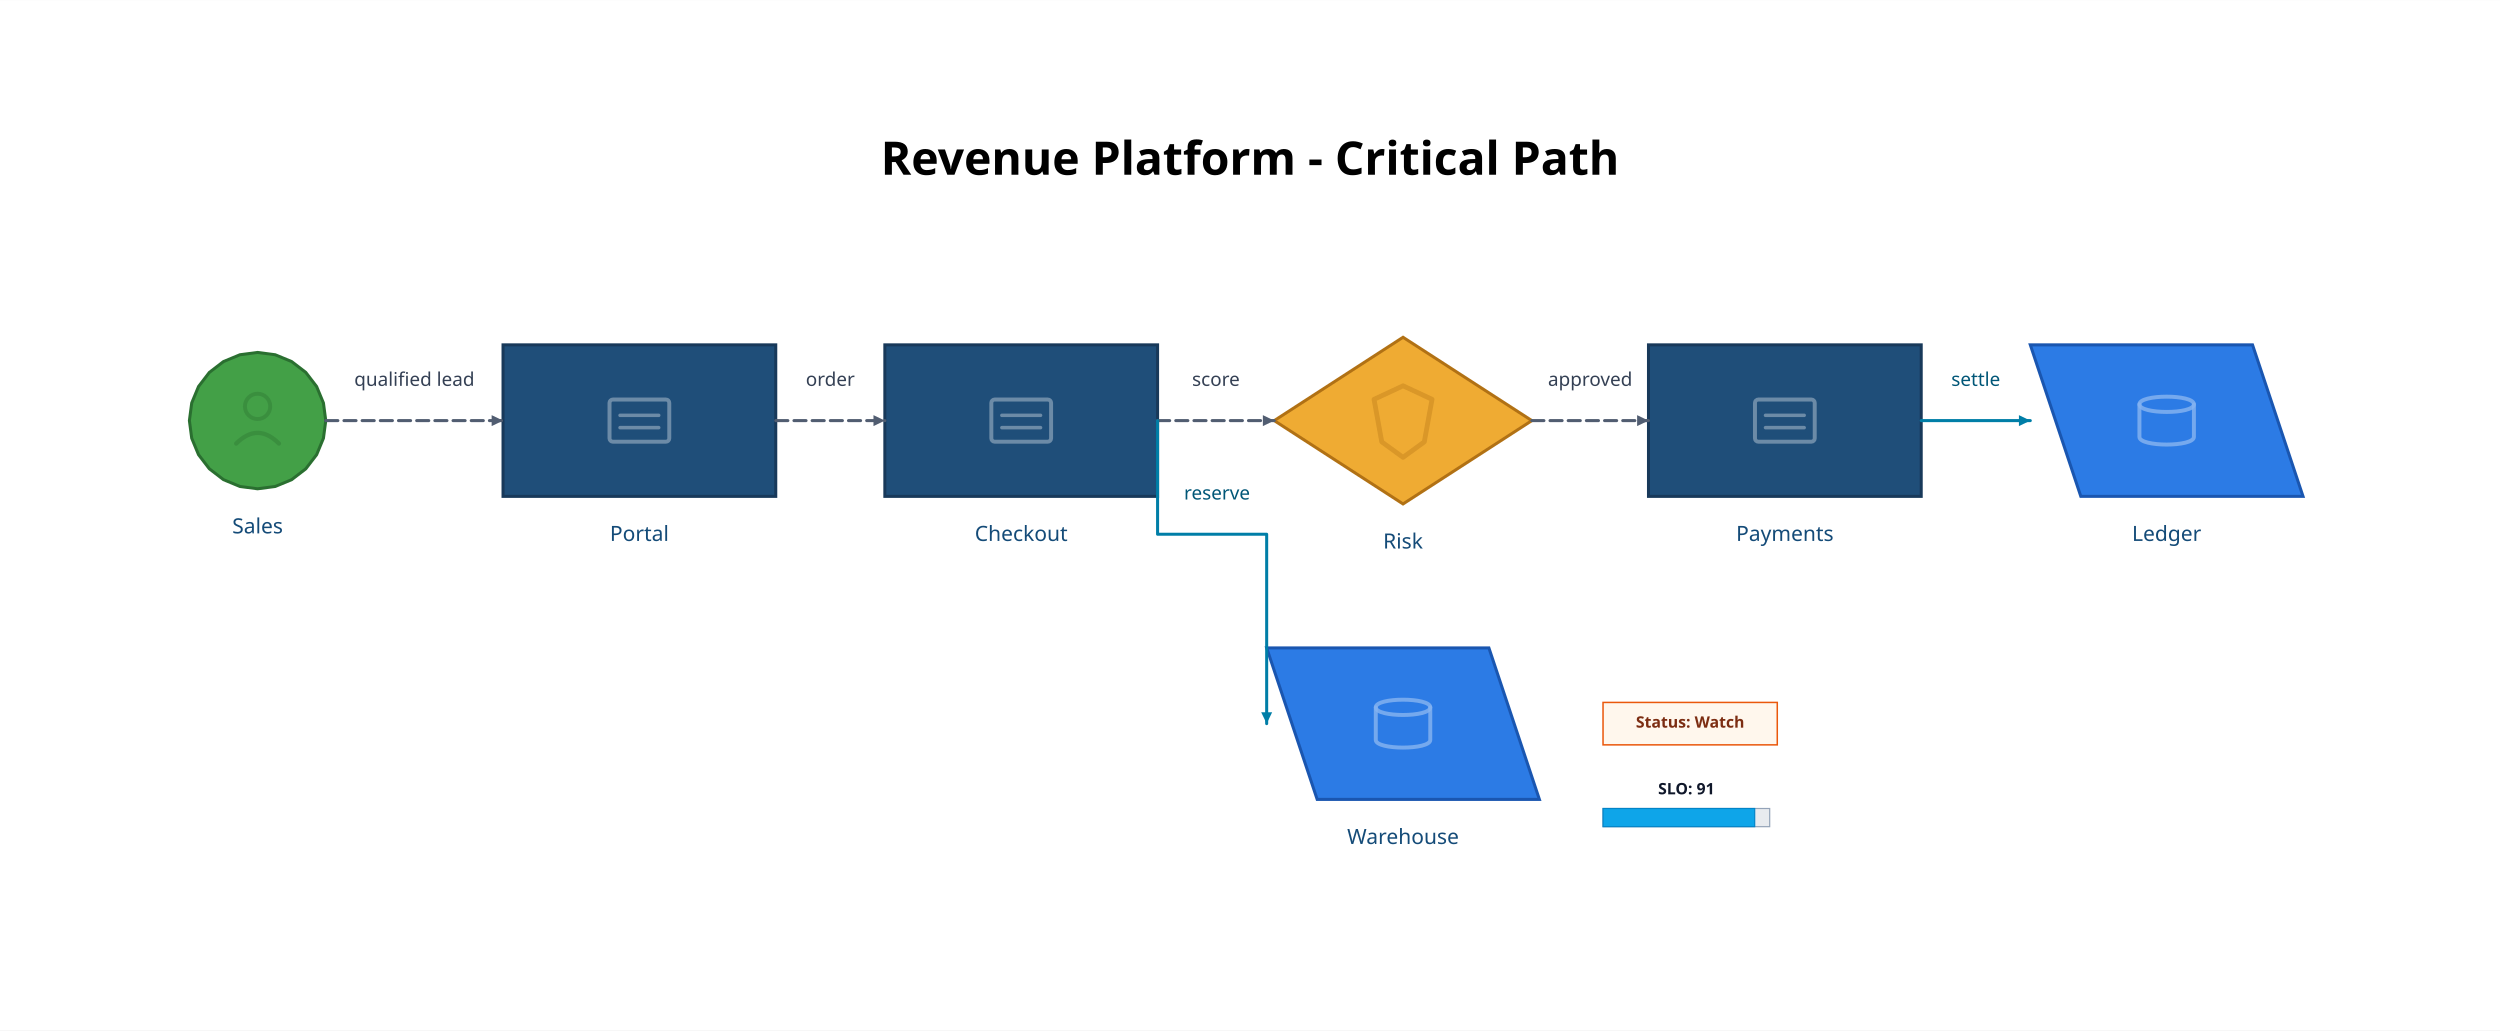
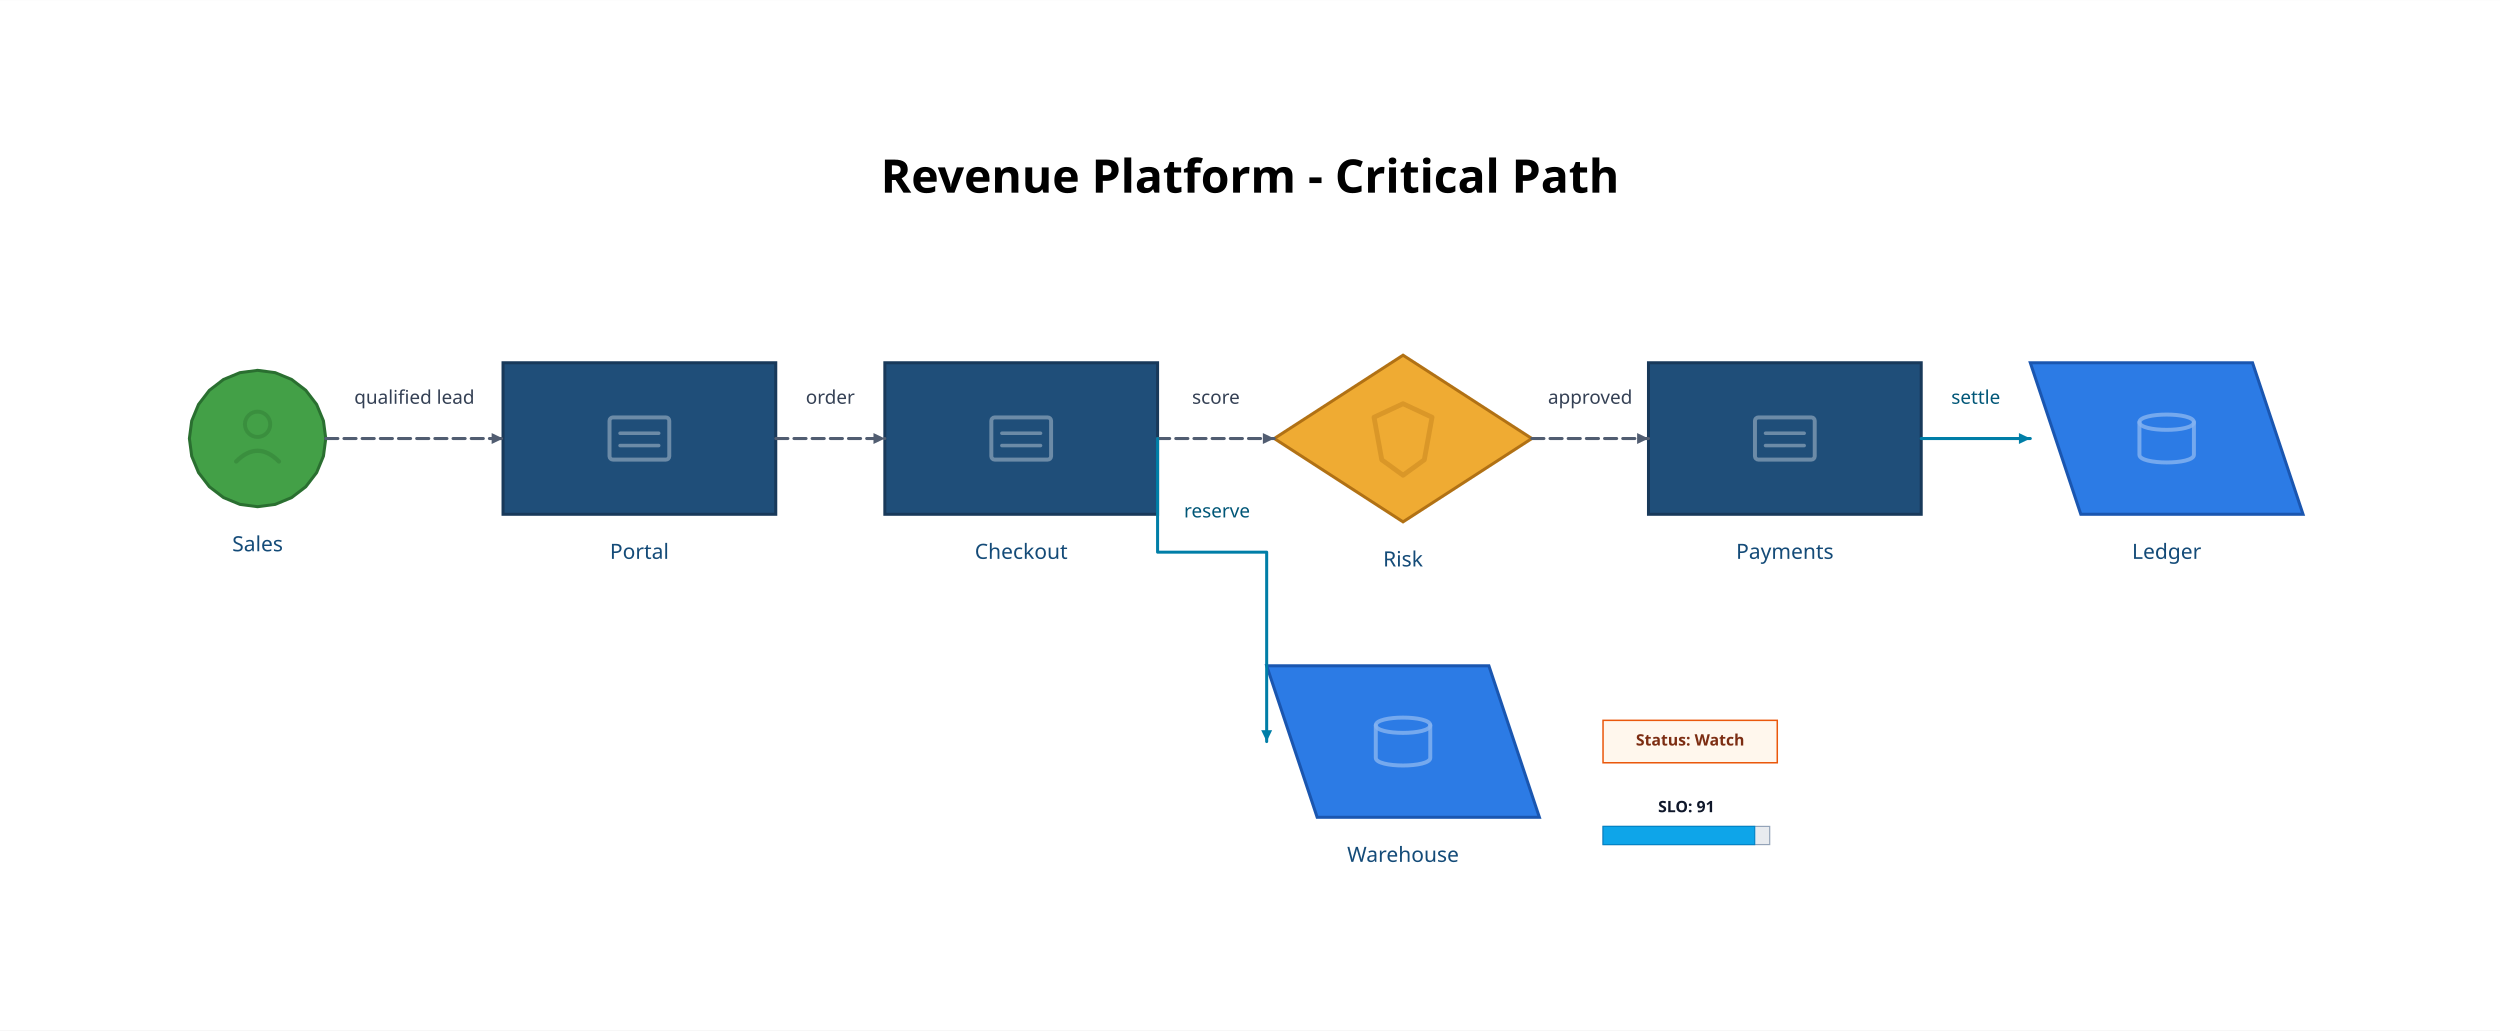
<svg xmlns="http://www.w3.org/2000/svg" width="1584" height="653" viewBox="0 0 1584 652.8" role="img" aria-label="Premium Executive Dependencies">
  <rect x="0" y="0" width="1584" height="652.8" fill="#FFFFFF" />
  <g data-officeimo-visio-page="Premium Executive Dependencies">
    <g data-visio-shape-id="sales" data-visio-nameu="Circle">
-       <path d="M 206.4 266.4 L 204.928 255.219 L 200.612 244.8 L 193.747 235.853 L 184.8 228.988 L 174.381 224.672 L 163.2 223.2 L 152.019 224.672 L 141.6 228.988 L 132.653 235.853 L 125.788 244.8 L 121.472 255.219 L 120 266.4 L 121.472 277.581 L 125.788 288 L 132.653 296.947 L 141.6 303.812 L 152.019 308.128 L 163.2 309.6 L 174.381 308.128 L 184.8 303.812 L 193.747 296.947 L 200.612 288 L 204.928 277.581 Z" data-officeimo-preserved-geometry="true" fill="#43A047" stroke="#2A6F30" stroke-width="1.92" />
+       <path d="M 206.4 277.747 L 204.928 266.566 L 200.612 256.147 L 193.747 247.2 L 184.8 240.334 L 174.381 236.019 L 163.2 234.547 L 152.019 236.019 L 141.6 240.334 L 132.653 247.2 L 125.788 256.147 L 121.472 266.566 L 120 277.747 L 121.472 288.928 L 125.788 299.347 L 132.653 308.294 L 141.6 315.159 L 152.019 319.475 L 163.2 320.947 L 174.381 319.475 L 184.8 315.159 L 193.747 308.294 L 200.612 299.347 L 204.928 288.928 Z" data-officeimo-preserved-geometry="true" fill="#43A047" stroke="#2A6F30" stroke-width="1.92" />
      <g data-officeimo-stencil-artwork="true" data-officeimo-stencil-key="person" opacity="0.42">
-         <circle cx="163.2" cy="257.38" r="8.018" fill="none" stroke="#2A6F30" stroke-opacity="0.824" stroke-width="2.506" stroke-linecap="round" stroke-linejoin="round" />
-         <path d="M149.67 280.932Q163.2 267.402 176.73 280.932" fill="none" stroke="#2A6F30" stroke-opacity="0.824" stroke-width="2.756" stroke-linecap="round" stroke-linejoin="round" />
+         <circle cx="163.2" cy="268.727" r="8.018" fill="none" stroke="#2A6F30" stroke-opacity="0.824" stroke-width="2.506" stroke-linecap="round" stroke-linejoin="round" />
+         <path d="M149.67 292.279Q163.2 278.749 176.73 292.279" fill="none" stroke="#2A6F30" stroke-opacity="0.824" stroke-width="2.756" stroke-linecap="round" stroke-linejoin="round" />
      </g>
    </g>
    <g data-visio-shape-id="sales-label" data-visio-nameu="Text Box">
-       <path d="M 93.6 350.88 L 232.8 350.88 L 232.8 318.24 L 93.6 318.24 Z" data-officeimo-preserved-geometry="true" fill="none" stroke="none" />
-       <rect data-officeimo-text-background="true" x="142.8" y="324.427" width="40.8" height="20.267" fill="#FFFFFF" />
-       <text x="163.2" y="333.227" font-family="Aptos" font-size="13.333" text-anchor="middle" dominant-baseline="middle" fill="#144B78">
+       <path d="M 93.6 362.227 L 232.8 362.227 L 232.8 329.587 L 93.6 329.587 Z" data-officeimo-preserved-geometry="true" fill="none" stroke="none" />
+       <rect data-officeimo-text-background="true" x="142.8" y="335.773" width="40.8" height="20.267" fill="#FFFFFF" />
+       <text x="163.2" y="344.573" font-family="Aptos" font-size="13.333" text-anchor="middle" dominant-baseline="middle" fill="#144B78">
        <tspan x="163.2" dy="0">Sales</tspan>
      </text>
    </g>
    <g data-visio-shape-id="portal" data-visio-nameu="Process">
-       <path d="M 318.72 314.4 L 491.52 314.4 L 491.52 218.4 L 318.72 218.4 Z" data-officeimo-preserved-geometry="true" fill="#1F4E79" stroke="#18395A" stroke-width="1.92" />
+       <path d="M 318.72 325.747 L 491.52 325.747 L 491.52 229.747 L 318.72 229.747 Z" data-officeimo-preserved-geometry="true" fill="#1F4E79" stroke="#18395A" stroke-width="1.92" />
      <g data-officeimo-stencil-artwork="true" data-officeimo-stencil-key="compute" opacity="0.42">
-         <rect x="386.189" y="253.037" width="37.862" height="26.726" rx="2.138" fill="none" stroke="#FFFFFF" stroke-opacity="0.824" stroke-width="2.506" stroke-linecap="round" stroke-linejoin="round" />
-         <line x1="392.87" y1="263.059" x2="417.37" y2="263.059" stroke="#FFFFFF" stroke-opacity="0.824" stroke-width="2.227" stroke-linecap="round" />
-         <line x1="392.87" y1="270.854" x2="417.37" y2="270.854" stroke="#FFFFFF" stroke-opacity="0.824" stroke-width="2.227" stroke-linecap="round" />
+         <rect x="386.189" y="264.383" width="37.862" height="26.726" rx="2.138" fill="none" stroke="#FFFFFF" stroke-opacity="0.824" stroke-width="2.506" stroke-linecap="round" stroke-linejoin="round" />
+         <line x1="392.87" y1="274.406" x2="417.37" y2="274.406" stroke="#FFFFFF" stroke-opacity="0.824" stroke-width="2.227" stroke-linecap="round" />
+         <line x1="392.87" y1="282.201" x2="417.37" y2="282.201" stroke="#FFFFFF" stroke-opacity="0.824" stroke-width="2.227" stroke-linecap="round" />
      </g>
    </g>
    <g data-visio-shape-id="portal-label" data-visio-nameu="Text Box">
-       <path d="M 292.32 355.68 L 517.92 355.68 L 517.92 323.04 L 292.32 323.04 Z" data-officeimo-preserved-geometry="true" fill="none" stroke="none" />
-       <rect data-officeimo-text-background="true" x="384.653" y="329.227" width="40.933" height="20.267" fill="#FFFFFF" />
-       <text x="405.12" y="338.027" font-family="Aptos" font-size="13.333" text-anchor="middle" dominant-baseline="middle" fill="#144B78">
+       <path d="M 292.32 367.027 L 517.92 367.027 L 517.92 334.387 L 292.32 334.387 Z" data-officeimo-preserved-geometry="true" fill="none" stroke="none" />
+       <rect data-officeimo-text-background="true" x="384.653" y="340.573" width="40.933" height="20.267" fill="#FFFFFF" />
+       <text x="405.12" y="349.373" font-family="Aptos" font-size="13.333" text-anchor="middle" dominant-baseline="middle" fill="#144B78">
        <tspan x="405.12" dy="0">Portal</tspan>
      </text>
    </g>
    <g data-visio-shape-id="checkout" data-visio-nameu="Process">
-       <path d="M 560.64 314.4 L 733.44 314.4 L 733.44 218.4 L 560.64 218.4 Z" data-officeimo-preserved-geometry="true" fill="#1F4E79" stroke="#18395A" stroke-width="1.92" />
+       <path d="M 560.64 325.747 L 733.44 325.747 L 733.44 229.747 L 560.64 229.747 Z" data-officeimo-preserved-geometry="true" fill="#1F4E79" stroke="#18395A" stroke-width="1.92" />
      <g data-officeimo-stencil-artwork="true" data-officeimo-stencil-key="compute" opacity="0.42">
-         <rect x="628.109" y="253.037" width="37.862" height="26.726" rx="2.138" fill="none" stroke="#FFFFFF" stroke-opacity="0.824" stroke-width="2.506" stroke-linecap="round" stroke-linejoin="round" />
-         <line x1="634.79" y1="263.059" x2="659.29" y2="263.059" stroke="#FFFFFF" stroke-opacity="0.824" stroke-width="2.227" stroke-linecap="round" />
-         <line x1="634.79" y1="270.854" x2="659.29" y2="270.854" stroke="#FFFFFF" stroke-opacity="0.824" stroke-width="2.227" stroke-linecap="round" />
+         <rect x="628.109" y="264.383" width="37.862" height="26.726" rx="2.138" fill="none" stroke="#FFFFFF" stroke-opacity="0.824" stroke-width="2.506" stroke-linecap="round" stroke-linejoin="round" />
+         <line x1="634.79" y1="274.406" x2="659.29" y2="274.406" stroke="#FFFFFF" stroke-opacity="0.824" stroke-width="2.227" stroke-linecap="round" />
+         <line x1="634.79" y1="282.201" x2="659.29" y2="282.201" stroke="#FFFFFF" stroke-opacity="0.824" stroke-width="2.227" stroke-linecap="round" />
      </g>
    </g>
    <g data-visio-shape-id="checkout-label" data-visio-nameu="Text Box">
-       <path d="M 534.24 355.68 L 759.84 355.68 L 759.84 323.04 L 534.24 323.04 Z" data-officeimo-preserved-geometry="true" fill="none" stroke="none" />
-       <rect data-officeimo-text-background="true" x="615.64" y="329.227" width="62.8" height="20.267" fill="#FFFFFF" />
-       <text x="647.04" y="338.027" font-family="Aptos" font-size="13.333" text-anchor="middle" dominant-baseline="middle" fill="#144B78">
+       <path d="M 534.24 367.027 L 759.84 367.027 L 759.84 334.387 L 534.24 334.387 Z" data-officeimo-preserved-geometry="true" fill="none" stroke="none" />
+       <rect data-officeimo-text-background="true" x="615.64" y="340.573" width="62.8" height="20.267" fill="#FFFFFF" />
+       <text x="647.04" y="349.373" font-family="Aptos" font-size="13.333" text-anchor="middle" dominant-baseline="middle" fill="#144B78">
        <tspan x="647.04" dy="0">Checkout</tspan>
      </text>
    </g>
    <g data-visio-shape-id="risk" data-visio-nameu="Decision">
-       <path d="M 888.96 319.2 L 970.56 266.4 L 888.96 213.6 L 807.36 266.4 Z" data-officeimo-preserved-geometry="true" fill="#EFAB33" stroke="#B17114" stroke-width="1.92" />
+       <path d="M 888.96 330.547 L 970.56 277.747 L 888.96 224.947 L 807.36 277.747 Z" data-officeimo-preserved-geometry="true" fill="#EFAB33" stroke="#B17114" stroke-width="1.92" />
      <g data-officeimo-stencil-artwork="true" data-officeimo-stencil-key="security" opacity="0.42">
-         <path d="M888.96 244.351L907.334 252.925L902.435 279.875L888.96 289.674L875.485 279.875L870.586 252.925Z" fill="none" stroke="#B17114" stroke-opacity="0.824" stroke-width="3.062" stroke-linecap="round" stroke-linejoin="round" />
+         <path d="M888.96 255.697L907.334 264.272L902.435 291.221L888.96 301.021L875.485 291.221L870.586 264.272Z" fill="none" stroke="#B17114" stroke-opacity="0.824" stroke-width="3.062" stroke-linecap="round" stroke-linejoin="round" />
      </g>
    </g>
    <g data-visio-shape-id="risk-label" data-visio-nameu="Text Box">
-       <path d="M 780.96 360.48 L 996.96 360.48 L 996.96 327.84 L 780.96 327.84 Z" data-officeimo-preserved-geometry="true" fill="none" stroke="none" />
-       <rect data-officeimo-text-background="true" x="872.227" y="334.027" width="33.467" height="20.267" fill="#FFFFFF" />
-       <text x="888.96" y="342.827" font-family="Aptos" font-size="13.333" text-anchor="middle" dominant-baseline="middle" fill="#144B78">
+       <path d="M 780.96 371.827 L 996.96 371.827 L 996.96 339.187 L 780.96 339.187 Z" data-officeimo-preserved-geometry="true" fill="none" stroke="none" />
+       <rect data-officeimo-text-background="true" x="872.227" y="345.373" width="33.467" height="20.267" fill="#FFFFFF" />
+       <text x="888.96" y="354.173" font-family="Aptos" font-size="13.333" text-anchor="middle" dominant-baseline="middle" fill="#144B78">
        <tspan x="888.96" dy="0">Risk</tspan>
      </text>
    </g>
    <g data-visio-shape-id="payments" data-visio-nameu="Process">
-       <path d="M 1044.48 314.4 L 1217.28 314.4 L 1217.28 218.4 L 1044.48 218.4 Z" data-officeimo-preserved-geometry="true" fill="#1F4E79" stroke="#18395A" stroke-width="1.92" />
+       <path d="M 1044.48 325.747 L 1217.28 325.747 L 1217.28 229.747 L 1044.48 229.747 Z" data-officeimo-preserved-geometry="true" fill="#1F4E79" stroke="#18395A" stroke-width="1.92" />
      <g data-officeimo-stencil-artwork="true" data-officeimo-stencil-key="compute" opacity="0.42">
-         <rect x="1111.949" y="253.037" width="37.862" height="26.726" rx="2.138" fill="none" stroke="#FFFFFF" stroke-opacity="0.824" stroke-width="2.506" stroke-linecap="round" stroke-linejoin="round" />
-         <line x1="1118.63" y1="263.059" x2="1143.13" y2="263.059" stroke="#FFFFFF" stroke-opacity="0.824" stroke-width="2.227" stroke-linecap="round" />
-         <line x1="1118.63" y1="270.854" x2="1143.13" y2="270.854" stroke="#FFFFFF" stroke-opacity="0.824" stroke-width="2.227" stroke-linecap="round" />
+         <rect x="1111.949" y="264.383" width="37.862" height="26.726" rx="2.138" fill="none" stroke="#FFFFFF" stroke-opacity="0.824" stroke-width="2.506" stroke-linecap="round" stroke-linejoin="round" />
+         <line x1="1118.63" y1="274.406" x2="1143.13" y2="274.406" stroke="#FFFFFF" stroke-opacity="0.824" stroke-width="2.227" stroke-linecap="round" />
+         <line x1="1118.63" y1="282.201" x2="1143.13" y2="282.201" stroke="#FFFFFF" stroke-opacity="0.824" stroke-width="2.227" stroke-linecap="round" />
      </g>
    </g>
    <g data-visio-shape-id="payments-label" data-visio-nameu="Text Box">
-       <path d="M 1018.08 355.68 L 1243.68 355.68 L 1243.68 323.04 L 1018.08 323.04 Z" data-officeimo-preserved-geometry="true" fill="none" stroke="none" />
-       <rect data-officeimo-text-background="true" x="1097.68" y="329.227" width="66.4" height="20.267" fill="#FFFFFF" />
-       <text x="1130.88" y="338.027" font-family="Aptos" font-size="13.333" text-anchor="middle" dominant-baseline="middle" fill="#144B78">
+       <path d="M 1018.08 367.027 L 1243.68 367.027 L 1243.68 334.387 L 1018.08 334.387 Z" data-officeimo-preserved-geometry="true" fill="none" stroke="none" />
+       <rect data-officeimo-text-background="true" x="1097.68" y="340.573" width="66.4" height="20.267" fill="#FFFFFF" />
+       <text x="1130.88" y="349.373" font-family="Aptos" font-size="13.333" text-anchor="middle" dominant-baseline="middle" fill="#144B78">
        <tspan x="1130.88" dy="0">Payments</tspan>
      </text>
    </g>
    <g data-visio-shape-id="ledger" data-visio-nameu="Data">
-       <path d="M 1318.4 314.4 L 1459.2 314.4 L 1427.2 218.4 L 1286.4 218.4 Z" data-officeimo-preserved-geometry="true" fill="#2C7BE5" stroke="#1A56B0" stroke-width="1.92" />
+       <path d="M 1318.4 325.747 L 1459.2 325.747 L 1427.2 229.747 L 1286.4 229.747 Z" data-officeimo-preserved-geometry="true" fill="#2C7BE5" stroke="#1A56B0" stroke-width="1.92" />
      <g data-officeimo-stencil-artwork="true" data-officeimo-stencil-key="data" opacity="0.42">
-         <path d="M1355.539 256.066C1355.539 249.607 1390.061 249.607 1390.061 256.066L1390.061 276.734C1390.061 283.193 1355.539 283.193 1355.539 276.734Z" fill="none" stroke="#FFFFFF" stroke-opacity="0.824" stroke-width="2.506" stroke-linecap="round" stroke-linejoin="round" />
-         <path d="M1355.539 256.066C1355.539 262.525 1390.061 262.525 1390.061 256.066" fill="none" stroke="#FFFFFF" stroke-opacity="0.824" stroke-width="2.506" stroke-linecap="round" stroke-linejoin="round" />
+         <path d="M1355.539 267.412C1355.539 260.954 1390.061 260.954 1390.061 267.412L1390.061 288.081C1390.061 294.54 1355.539 294.54 1355.539 288.081Z" fill="none" stroke="#FFFFFF" stroke-opacity="0.824" stroke-width="2.506" stroke-linecap="round" stroke-linejoin="round" />
+         <path d="M1355.539 267.412C1355.539 273.871 1390.061 273.871 1390.061 267.412" fill="none" stroke="#FFFFFF" stroke-opacity="0.824" stroke-width="2.506" stroke-linecap="round" stroke-linejoin="round" />
      </g>
    </g>
    <g data-visio-shape-id="ledger-label" data-visio-nameu="Text Box">
-       <path d="M 1260 355.68 L 1485.6 355.68 L 1485.6 323.04 L 1260 323.04 Z" data-officeimo-preserved-geometry="true" fill="none" stroke="none" />
-       <rect data-officeimo-text-background="true" x="1348.733" y="329.227" width="48.133" height="20.267" fill="#FFFFFF" />
-       <text x="1372.8" y="338.027" font-family="Aptos" font-size="13.333" text-anchor="middle" dominant-baseline="middle" fill="#144B78">
+       <path d="M 1260 367.027 L 1485.6 367.027 L 1485.6 334.387 L 1260 334.387 Z" data-officeimo-preserved-geometry="true" fill="none" stroke="none" />
+       <rect data-officeimo-text-background="true" x="1348.733" y="340.573" width="48.133" height="20.267" fill="#FFFFFF" />
+       <text x="1372.8" y="349.373" font-family="Aptos" font-size="13.333" text-anchor="middle" dominant-baseline="middle" fill="#144B78">
        <tspan x="1372.8" dy="0">Ledger</tspan>
      </text>
    </g>
    <g data-visio-shape-id="warehouse" data-visio-nameu="Data">
-       <path d="M 834.56 506.4 L 975.36 506.4 L 943.36 410.4 L 802.56 410.4 Z" data-officeimo-preserved-geometry="true" fill="#2C7BE5" stroke="#1A56B0" stroke-width="1.92" />
+       <path d="M 834.56 517.747 L 975.36 517.747 L 943.36 421.747 L 802.56 421.747 Z" data-officeimo-preserved-geometry="true" fill="#2C7BE5" stroke="#1A56B0" stroke-width="1.92" />
      <g data-officeimo-stencil-artwork="true" data-officeimo-stencil-key="data" opacity="0.42">
-         <path d="M871.699 448.066C871.699 441.607 906.221 441.607 906.221 448.066L906.221 468.734C906.221 475.193 871.699 475.193 871.699 468.734Z" fill="none" stroke="#FFFFFF" stroke-opacity="0.824" stroke-width="2.506" stroke-linecap="round" stroke-linejoin="round" />
-         <path d="M871.699 448.066C871.699 454.525 906.221 454.525 906.221 448.066" fill="none" stroke="#FFFFFF" stroke-opacity="0.824" stroke-width="2.506" stroke-linecap="round" stroke-linejoin="round" />
+         <path d="M871.699 459.412C871.699 452.954 906.221 452.954 906.221 459.412L906.221 480.081C906.221 486.54 871.699 486.54 871.699 480.081Z" fill="none" stroke="#FFFFFF" stroke-opacity="0.824" stroke-width="2.506" stroke-linecap="round" stroke-linejoin="round" />
+         <path d="M871.699 459.412C871.699 465.871 906.221 465.871 906.221 459.412" fill="none" stroke="#FFFFFF" stroke-opacity="0.824" stroke-width="2.506" stroke-linecap="round" stroke-linejoin="round" />
      </g>
    </g>
    <g data-visio-shape-id="warehouse-label" data-visio-nameu="Text Box">
-       <path d="M 776.16 547.68 L 1001.76 547.68 L 1001.76 515.04 L 776.16 515.04 Z" data-officeimo-preserved-geometry="true" fill="none" stroke="none" />
-       <rect data-officeimo-text-background="true" x="853.893" y="521.227" width="70.133" height="20.267" fill="#FFFFFF" />
-       <text x="888.96" y="530.027" font-family="Aptos" font-size="13.333" text-anchor="middle" dominant-baseline="middle" fill="#144B78">
+       <path d="M 776.16 559.027 L 1001.76 559.027 L 1001.76 526.387 L 776.16 526.387 Z" data-officeimo-preserved-geometry="true" fill="none" stroke="none" />
+       <rect data-officeimo-text-background="true" x="853.893" y="532.573" width="70.133" height="20.267" fill="#FFFFFF" />
+       <text x="888.96" y="541.373" font-family="Aptos" font-size="13.333" text-anchor="middle" dominant-baseline="middle" fill="#144B78">
        <tspan x="888.96" dy="0">Warehouse</tspan>
      </text>
    </g>
    <g data-visio-shape-id="title" data-visio-nameu="Text Box">
-       <path d="M 76.8 124.8 L 1507.2 124.8 L 1507.2 81.6 L 76.8 81.6 Z" data-officeimo-preserved-geometry="true" fill="none" stroke="none" />
-       <text x="792" y="100.267" font-family="Aptos Display" font-size="29.333" text-anchor="middle" dominant-baseline="middle" fill="#000000" font-weight="700">
+       <path d="M 76.8 147.493 L 1507.2 147.493 L 1507.2 81.6 L 76.8 81.6 Z" data-officeimo-preserved-geometry="true" fill="none" stroke="none" />
+       <text x="792" y="111.613" font-family="Aptos Display" font-size="29.333" text-anchor="middle" dominant-baseline="middle" fill="#000000" font-weight="700">
        <tspan x="792" dy="0">Revenue Platform - Critical Path</tspan>
      </text>
    </g>
    <g data-visio-shape-id="warehouse-dg-Status-0" data-visio-nameu="OfficeIMO Data Graphic Badge">
-       <path d="M 1015.68 471.84 L 1126.08 471.84 L 1126.08 444.96 L 1015.68 444.96 Z" data-officeimo-preserved-geometry="true" fill="#FFF7ED" stroke="#EA580C" stroke-width="0.96" />
-       <text x="1070.88" y="457.4" font-family="Aptos" font-size="10" text-anchor="middle" dominant-baseline="middle" fill="#7C2D12" font-weight="700">
+       <path d="M 1015.68 483.187 L 1126.08 483.187 L 1126.08 456.307 L 1015.68 456.307 Z" data-officeimo-preserved-geometry="true" fill="#FFF7ED" stroke="#EA580C" stroke-width="0.96" />
+       <text x="1070.88" y="468.747" font-family="Aptos" font-size="10" text-anchor="middle" dominant-baseline="middle" fill="#7C2D12" font-weight="700">
        <tspan x="1070.88" dy="0">Status: Watch</tspan>
      </text>
    </g>
    <g data-visio-shape-id="warehouse-dg-Slo-1-bar" data-visio-nameu="OfficeIMO Data Graphic Bar">
-       <path d="M 1015.68 523.68 L 1121.28 523.68 L 1121.28 512.16 L 1015.68 512.16 Z" data-officeimo-preserved-geometry="true" fill="#E8EBEF" stroke="#94A3B8" stroke-width="0.75" />
+       <path d="M 1015.68 535.027 L 1121.28 535.027 L 1121.28 523.507 L 1015.68 523.507 Z" data-officeimo-preserved-geometry="true" fill="#E8EBEF" stroke="#94A3B8" stroke-width="0.75" />
    </g>
    <g data-visio-shape-id="warehouse-dg-Slo-1-fill" data-visio-nameu="OfficeIMO Data Graphic Bar Fill">
-       <path d="M 1015.68 523.68 L 1111.776 523.68 L 1111.776 512.16 L 1015.68 512.16 Z" data-officeimo-preserved-geometry="true" fill="#0EA5E9" stroke="#0284C7" stroke-width="0.75" />
+       <path d="M 1015.68 535.027 L 1111.776 535.027 L 1111.776 523.507 L 1015.68 523.507 Z" data-officeimo-preserved-geometry="true" fill="#0EA5E9" stroke="#0284C7" stroke-width="0.75" />
    </g>
    <g data-visio-shape-id="warehouse-dg-Slo-1-label" data-visio-nameu="Text Box">
-       <path d="M 1015.68 511.2 L 1121.28 511.2 L 1121.28 490.08 L 1015.68 490.08 Z" data-officeimo-preserved-geometry="true" fill="none" stroke="none" />
-       <text x="1068.48" y="499.64" font-family="Aptos" font-size="10" text-anchor="middle" dominant-baseline="middle" fill="#0F172A" font-weight="700">
+       <path d="M 1015.68 522.547 L 1121.28 522.547 L 1121.28 501.427 L 1015.68 501.427 Z" data-officeimo-preserved-geometry="true" fill="none" stroke="none" />
+       <text x="1068.48" y="510.987" font-family="Aptos" font-size="10" text-anchor="middle" dominant-baseline="middle" fill="#0F172A" font-weight="700">
        <tspan x="1068.48" dy="0">SLO: 91</tspan>
      </text>
    </g>
    <g data-visio-connector-id="sales-portal">
-       <path d="M 206.4 266.4 L 262.56 266.4 L 262.56 266.4 L 318.72 266.4" fill="none" stroke="#515D71" stroke-width="1.92" stroke-linecap="round" stroke-linejoin="round" stroke-dasharray="7.68 3.84" />
-       <path data-officeimo-connector-arrow="end" d="M 318.72 266.4 L 311.512 269.871 L 311.512 262.929 Z" fill="#515D71" stroke="none" />
-       <rect data-officeimo-text-background="true" data-officeimo-connector-label-background="true" x="222.72" y="232.24" width="79.68" height="18.4" fill="#FFFFFF" />
-       <text x="262.56" y="240.24" font-family="Aptos" font-size="12" text-anchor="middle" dominant-baseline="middle" fill="#344054">
+       <path d="M 206.4 277.747 L 262.56 277.747 L 262.56 277.747 L 318.72 277.747" fill="none" stroke="#515D71" stroke-width="1.92" stroke-linecap="round" stroke-linejoin="round" stroke-dasharray="7.68 3.84" />
+       <path data-officeimo-connector-arrow="end" d="M 318.72 277.747 L 311.512 281.218 L 311.512 274.276 Z" fill="#515D71" stroke="none" />
+       <rect data-officeimo-text-background="true" data-officeimo-connector-label-background="true" x="222.72" y="243.587" width="79.68" height="18.4" fill="#FFFFFF" />
+       <text x="262.56" y="251.587" font-family="Aptos" font-size="12" text-anchor="middle" dominant-baseline="middle" fill="#344054">
        <tspan x="262.56" dy="0">qualified lead</tspan>
      </text>
    </g>
    <g data-visio-connector-id="portal-checkout">
-       <path d="M 491.52 266.4 L 530.88 266.4 L 530.88 266.4 L 560.64 266.4" fill="none" stroke="#515D71" stroke-width="1.92" stroke-linecap="round" stroke-linejoin="round" stroke-dasharray="7.68 3.84" />
-       <path data-officeimo-connector-arrow="end" d="M 560.64 266.4 L 553.432 269.871 L 553.432 262.929 Z" fill="#515D71" stroke="none" />
-       <rect data-officeimo-text-background="true" data-officeimo-connector-label-background="true" x="509.82" y="232.24" width="32.52" height="18.4" fill="#FFFFFF" />
-       <text x="526.08" y="240.24" font-family="Aptos" font-size="12" text-anchor="middle" dominant-baseline="middle" fill="#344054">
+       <path d="M 491.52 277.747 L 530.88 277.747 L 530.88 277.747 L 560.64 277.747" fill="none" stroke="#515D71" stroke-width="1.92" stroke-linecap="round" stroke-linejoin="round" stroke-dasharray="7.68 3.84" />
+       <path data-officeimo-connector-arrow="end" d="M 560.64 277.747 L 553.432 281.218 L 553.432 274.276 Z" fill="#515D71" stroke="none" />
+       <rect data-officeimo-text-background="true" data-officeimo-connector-label-background="true" x="509.82" y="243.587" width="32.52" height="18.4" fill="#FFFFFF" />
+       <text x="526.08" y="251.587" font-family="Aptos" font-size="12" text-anchor="middle" dominant-baseline="middle" fill="#344054">
        <tspan x="526.08" dy="0">order</tspan>
      </text>
    </g>
    <g data-visio-connector-id="checkout-risk">
-       <path d="M 733.44 266.4 L 780 266.4 L 780 266.4 L 807.36 266.4" fill="none" stroke="#515D71" stroke-width="1.92" stroke-linecap="round" stroke-linejoin="round" stroke-dasharray="7.68 3.84" />
-       <path data-officeimo-connector-arrow="end" d="M 807.36 266.4 L 800.152 269.871 L 800.152 262.929 Z" fill="#515D71" stroke="none" />
-       <rect data-officeimo-text-background="true" data-officeimo-connector-label-background="true" x="752.52" y="232.24" width="35.76" height="18.4" fill="#FFFFFF" />
-       <text x="770.4" y="240.24" font-family="Aptos" font-size="12" text-anchor="middle" dominant-baseline="middle" fill="#344054">
+       <path d="M 733.44 277.747 L 780 277.747 L 780 277.747 L 807.36 277.747" fill="none" stroke="#515D71" stroke-width="1.92" stroke-linecap="round" stroke-linejoin="round" stroke-dasharray="7.68 3.84" />
+       <path data-officeimo-connector-arrow="end" d="M 807.36 277.747 L 800.152 281.218 L 800.152 274.276 Z" fill="#515D71" stroke="none" />
+       <rect data-officeimo-text-background="true" data-officeimo-connector-label-background="true" x="752.52" y="243.587" width="35.76" height="18.4" fill="#FFFFFF" />
+       <text x="770.4" y="251.587" font-family="Aptos" font-size="12" text-anchor="middle" dominant-baseline="middle" fill="#344054">
        <tspan x="770.4" dy="0">score</tspan>
      </text>
    </g>
    <g data-visio-connector-id="risk-payments">
-       <path d="M 970.56 266.4 L 1021.92 266.4 L 1021.92 266.4 L 1044.48 266.4" fill="none" stroke="#515D71" stroke-width="1.92" stroke-linecap="round" stroke-linejoin="round" stroke-dasharray="7.68 3.84" />
-       <path data-officeimo-connector-arrow="end" d="M 1044.48 266.4 L 1037.272 269.871 L 1037.272 262.929 Z" fill="#515D71" stroke="none" />
-       <rect data-officeimo-text-background="true" data-officeimo-connector-label-background="true" x="979.74" y="232.24" width="55.56" height="18.4" fill="#FFFFFF" />
-       <text x="1007.52" y="240.24" font-family="Aptos" font-size="12" text-anchor="middle" dominant-baseline="middle" fill="#344054">
+       <path d="M 970.56 277.747 L 1021.92 277.747 L 1021.92 277.747 L 1044.48 277.747" fill="none" stroke="#515D71" stroke-width="1.92" stroke-linecap="round" stroke-linejoin="round" stroke-dasharray="7.68 3.84" />
+       <path data-officeimo-connector-arrow="end" d="M 1044.48 277.747 L 1037.272 281.218 L 1037.272 274.276 Z" fill="#515D71" stroke="none" />
+       <rect data-officeimo-text-background="true" data-officeimo-connector-label-background="true" x="979.74" y="243.587" width="55.56" height="18.4" fill="#FFFFFF" />
+       <text x="1007.52" y="251.587" font-family="Aptos" font-size="12" text-anchor="middle" dominant-baseline="middle" fill="#344054">
        <tspan x="1007.52" dy="0">approved</tspan>
      </text>
    </g>
    <g data-visio-connector-id="payments-ledger">
-       <path d="M 1217.28 266.4 L 1271.04 266.4 L 1271.04 266.4 L 1286.4 266.4" fill="none" stroke="#007EA7" stroke-width="1.92" stroke-linecap="round" stroke-linejoin="round" />
-       <path data-officeimo-connector-arrow="end" d="M 1286.4 266.4 L 1279.192 269.871 L 1279.192 262.929 Z" fill="#007EA7" stroke="none" />
-       <rect data-officeimo-text-background="true" data-officeimo-connector-label-background="true" x="1233.9" y="232.24" width="35.88" height="18.4" fill="#FFFFFF" />
-       <text x="1251.84" y="240.24" font-family="Aptos" font-size="12" text-anchor="middle" dominant-baseline="middle" fill="#005677">
+       <path d="M 1217.28 277.747 L 1271.04 277.747 L 1271.04 277.747 L 1286.4 277.747" fill="none" stroke="#007EA7" stroke-width="1.92" stroke-linecap="round" stroke-linejoin="round" />
+       <path data-officeimo-connector-arrow="end" d="M 1286.4 277.747 L 1279.192 281.218 L 1279.192 274.276 Z" fill="#007EA7" stroke="none" />
+       <rect data-officeimo-text-background="true" data-officeimo-connector-label-background="true" x="1233.9" y="243.587" width="35.88" height="18.4" fill="#FFFFFF" />
+       <text x="1251.84" y="251.587" font-family="Aptos" font-size="12" text-anchor="middle" dominant-baseline="middle" fill="#005677">
        <tspan x="1251.84" dy="0">settle</tspan>
      </text>
    </g>
    <g data-visio-connector-id="checkout-warehouse">
-       <path d="M 733.44 266.4 L 733.44 338.4 L 802.56 338.4 L 802.56 458.4" fill="none" stroke="#007EA7" stroke-width="1.92" stroke-linecap="round" stroke-linejoin="round" />
-       <path data-officeimo-connector-arrow="end" d="M 802.56 458.4 L 799.089 451.192 L 806.031 451.192 Z" fill="#007EA7" stroke="none" />
-       <rect data-officeimo-text-background="true" data-officeimo-connector-label-background="true" x="748.25" y="304.24" width="45.72" height="18.4" fill="#FFFFFF" />
-       <text x="771.11" y="312.24" font-family="Aptos" font-size="12" text-anchor="middle" dominant-baseline="middle" fill="#005677">
+       <path d="M 733.44 277.747 L 733.44 349.747 L 802.56 349.747 L 802.56 469.747" fill="none" stroke="#007EA7" stroke-width="1.92" stroke-linecap="round" stroke-linejoin="round" />
+       <path data-officeimo-connector-arrow="end" d="M 802.56 469.747 L 799.089 462.539 L 806.031 462.539 Z" fill="#007EA7" stroke="none" />
+       <rect data-officeimo-text-background="true" data-officeimo-connector-label-background="true" x="748.25" y="315.587" width="45.72" height="18.4" fill="#FFFFFF" />
+       <text x="771.11" y="323.587" font-family="Aptos" font-size="12" text-anchor="middle" dominant-baseline="middle" fill="#005677">
        <tspan x="771.11" dy="0">reserve</tspan>
      </text>
    </g>
  </g>
</svg>
